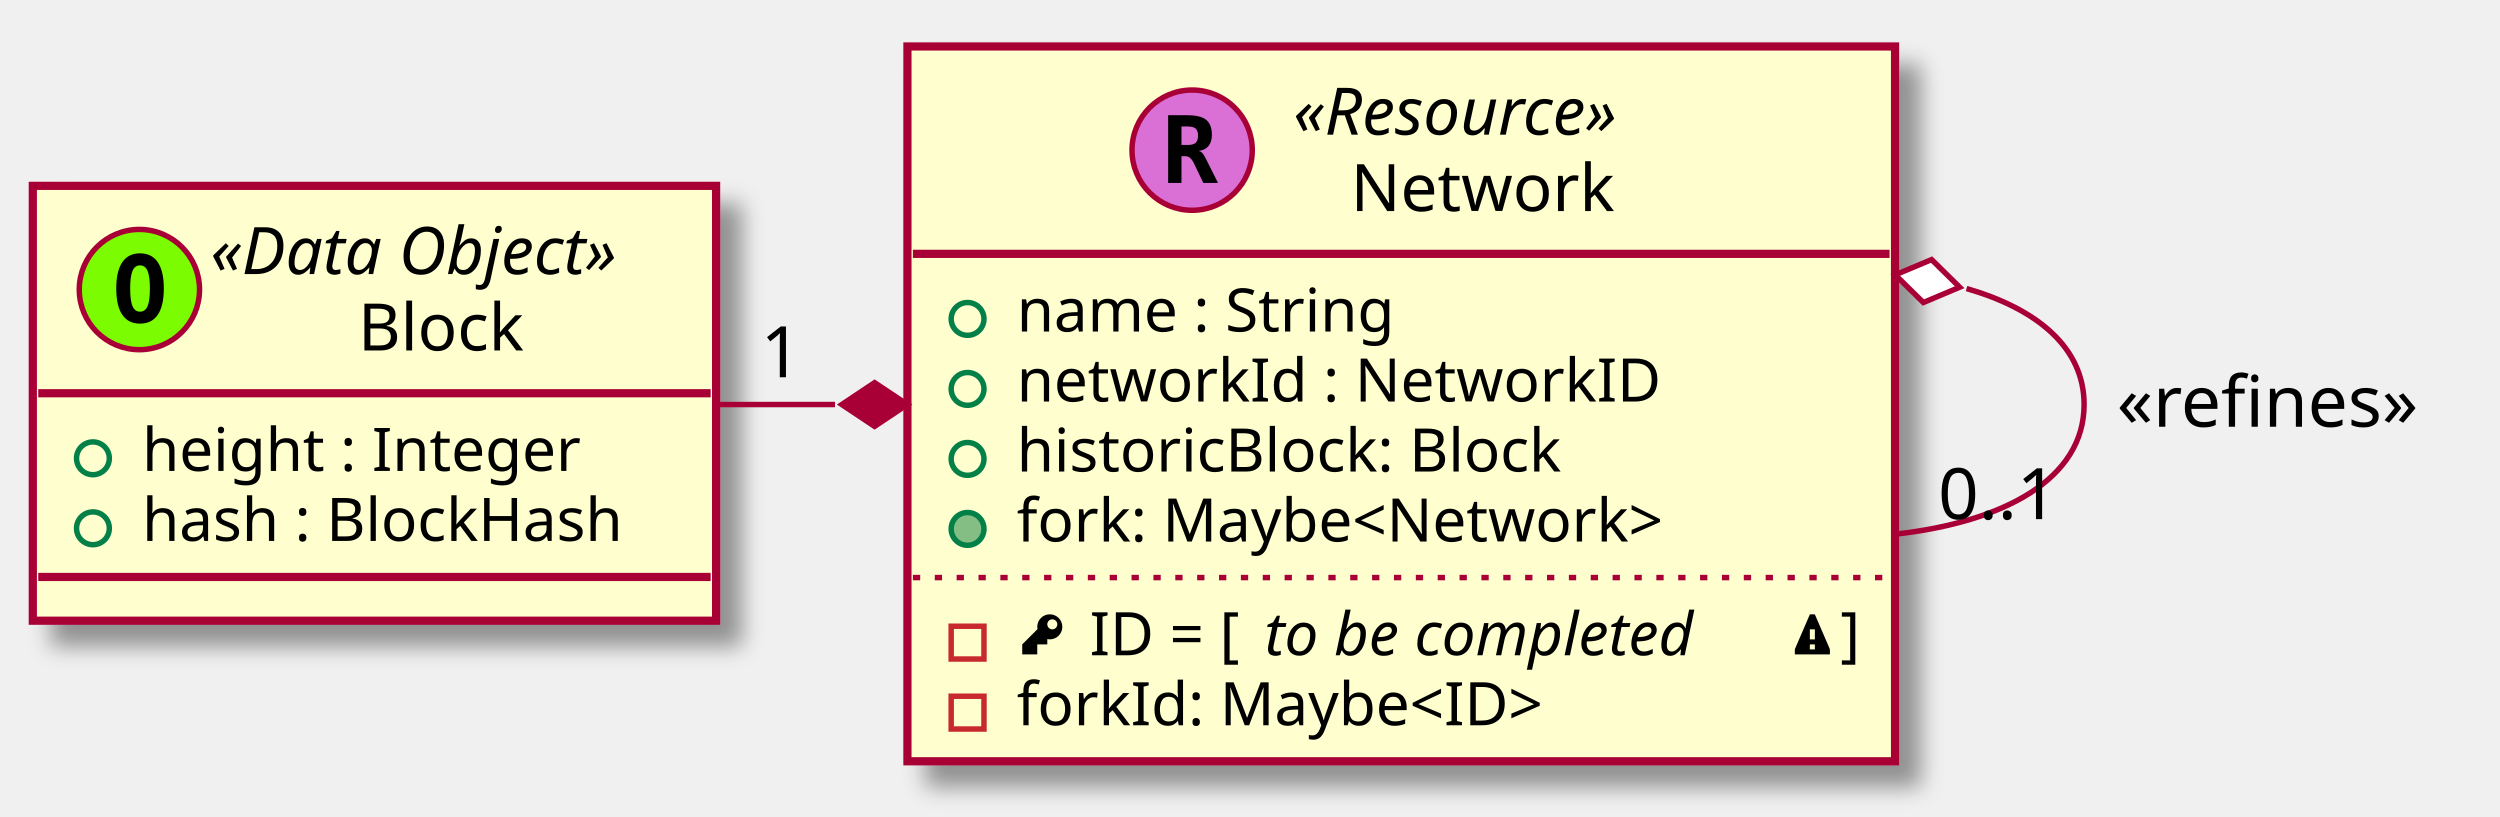
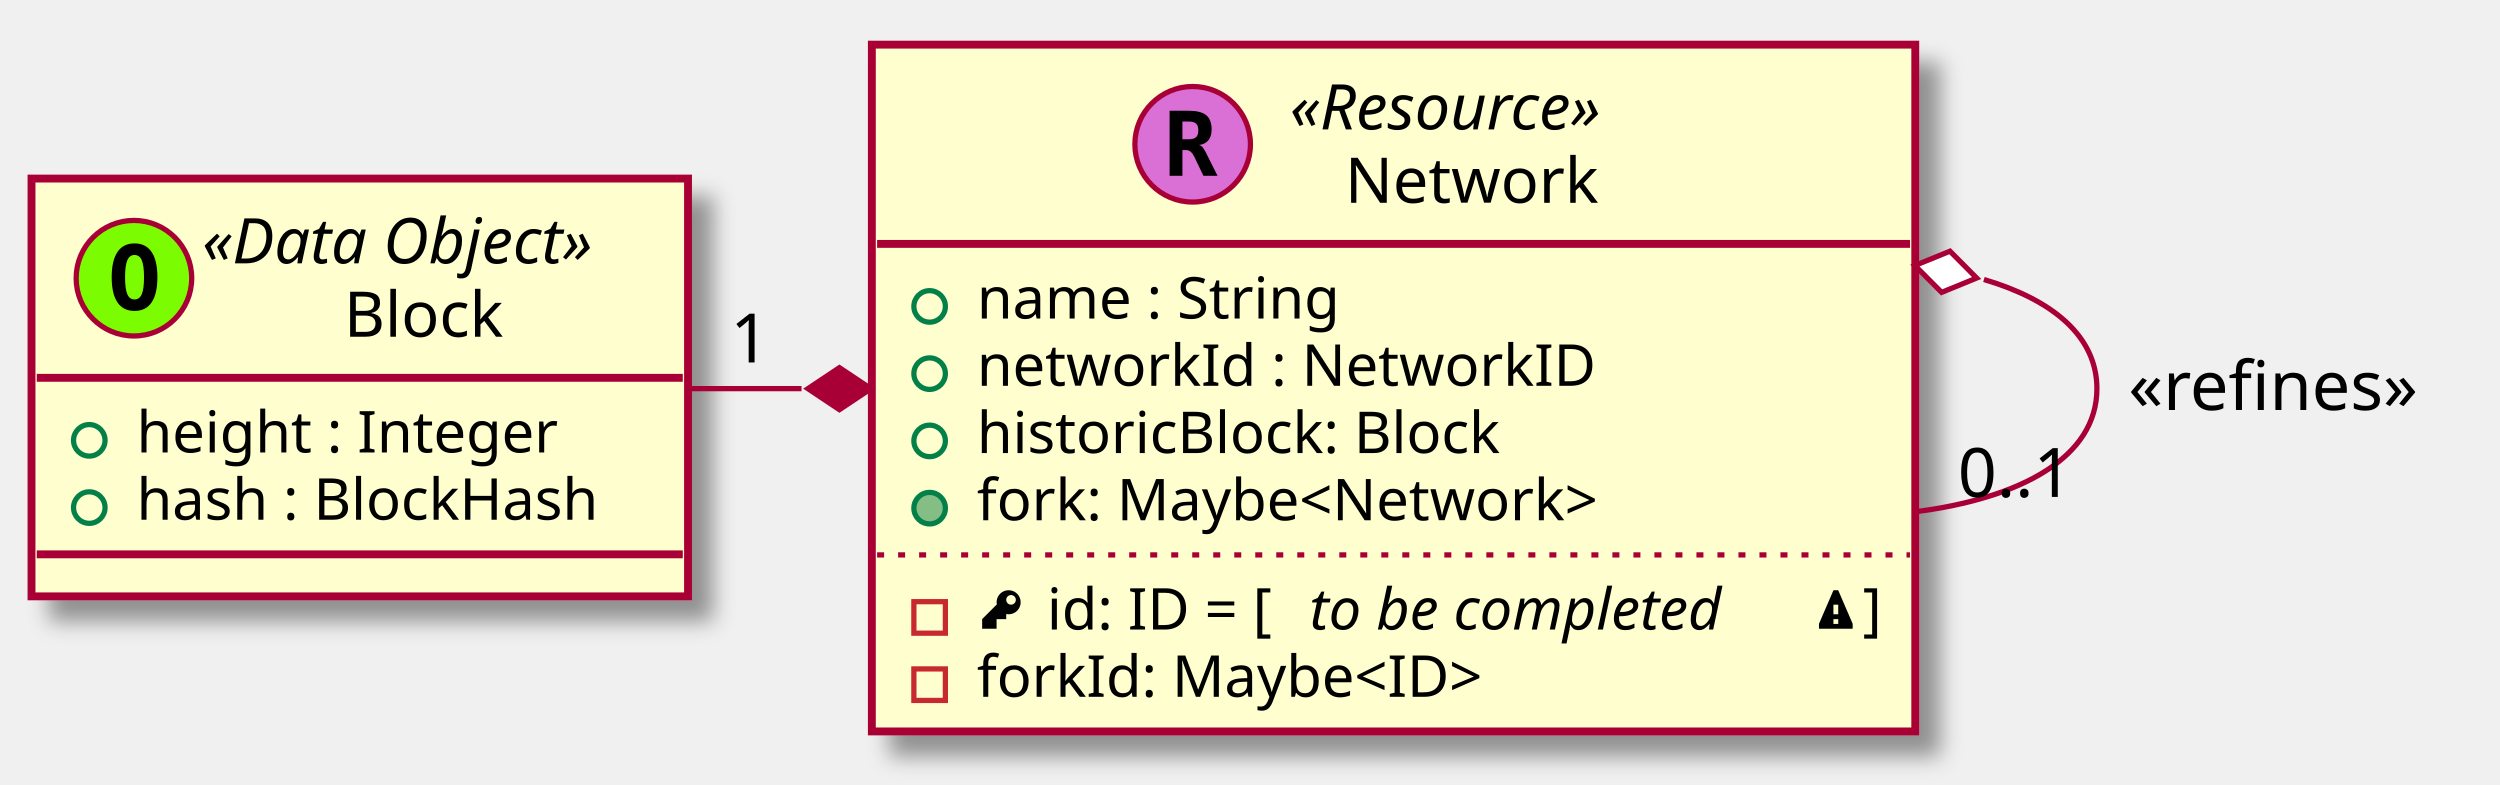
- <svg xmlns="http://www.w3.org/2000/svg" contentScriptType="application/ecmascript" contentStyleType="text/css" height="112.5px" preserveAspectRatio="none" style="width:343px;height:112px;" version="1.1" viewBox="0 0 343 112" width="343.5px" zoomAndPan="magnify">
+ <svg xmlns="http://www.w3.org/2000/svg" contentScriptType="application/ecmascript" contentStyleType="text/css" height="112.5px" preserveAspectRatio="none" style="width:357px;height:112px;" version="1.1" viewBox="0 0 357 112" width="357px" zoomAndPan="magnify">
  <defs>
-     <filter height="300%" id="ft3xz5lya5juf" width="300%" x="-1" y="-1">
+     <filter height="300%" id="f1hx0nfyyrt3ai" width="300%" x="-1" y="-1">
      <feGaussianBlur result="blurOut" stdDeviation="1.5" />
      <feColorMatrix in="blurOut" result="blurOut2" type="matrix" values="0 0 0 0 0 0 0 0 0 0 0 0 0 0 0 0 0 0 .4 0" />
      <feOffset dx="3.0" dy="3.0" in="blurOut2" result="blurOut3" />
      <feBlend in="SourceGraphic" in2="blurOut3" mode="normal" />
    </filter>
  </defs>
  <g>
-     <rect fill="#FEFECE" filter="url(#ft3xz5lya5juf)" height="98.074" id="Network" style="stroke: #A80036; stroke-width: 1.125;" width="135.5" x="124.5" y="6.375" />
-     <ellipse cx="163.562" cy="20.602" fill="#DA70D6" rx="8.25" ry="8.25" style="stroke: #A80036; stroke-width: 0.75;" />
-     <path d="M164.465,20.707 Q164.734,20.766 164.94,20.971 Q165.144,21.176 165.438,21.762 L167.113,25.102 L165.098,25.102 L163.973,22.758 Q163.926,22.652 163.844,22.477 Q163.352,21.434 162.684,21.434 L162.098,21.434 L162.098,25.102 L160.269,25.102 L160.269,15.809 L162.918,15.809 Q164.711,15.809 165.49,16.441 Q166.269,17.074 166.269,18.504 Q166.269,19.465 165.807,20.033 Q165.344,20.602 164.465,20.707 Z M162.098,17.355 L162.098,19.887 L162.965,19.887 Q163.727,19.887 164.049,19.588 Q164.371,19.289 164.371,18.609 Q164.371,17.941 164.049,17.648 Q163.727,17.355 162.965,17.355 L162.098,17.355 Z " />
-     <text fill="#000000" font-family="sans-serif" font-size="9" font-style="italic" lengthAdjust="spacingAndGlyphs" textLength="54" x="177.438" y="18.479">«Resource»</text>
-     <text fill="#000000" font-family="sans-serif" font-size="9" lengthAdjust="spacingAndGlyphs" textLength="38.25" x="185.312" y="28.956">Network</text>
-     <line style="stroke: #A80036; stroke-width: 1.125;" x1="125.25" x2="259.25" y1="34.828" y2="34.828" />
+     <rect fill="#FEFECE" filter="url(#f1hx0nfyyrt3ai)" height="98.074" id="Network" style="stroke: #A80036; stroke-width: 1.125;" width="149" x="124.5" y="6.375" />
+     <ellipse cx="170.312" cy="20.602" fill="#DA70D6" rx="8.25" ry="8.25" style="stroke: #A80036; stroke-width: 0.75;" />
+     <path d="M171.215,20.707 Q171.484,20.766 171.69,20.971 Q171.894,21.176 172.188,21.762 L173.863,25.102 L171.848,25.102 L170.723,22.758 Q170.676,22.652 170.594,22.477 Q170.102,21.434 169.434,21.434 L168.848,21.434 L168.848,25.102 L167.019,25.102 L167.019,15.809 L169.668,15.809 Q171.461,15.809 172.24,16.441 Q173.019,17.074 173.019,18.504 Q173.019,19.465 172.557,20.033 Q172.094,20.602 171.215,20.707 Z M168.848,17.355 L168.848,19.887 L169.715,19.887 Q170.477,19.887 170.799,19.588 Q171.121,19.289 171.121,18.609 Q171.121,17.941 170.799,17.648 Q170.477,17.355 169.715,17.355 L168.848,17.355 Z " />
+     <text fill="#000000" font-family="sans-serif" font-size="9" font-style="italic" lengthAdjust="spacingAndGlyphs" textLength="54" x="184.188" y="18.479">«Resource»</text>
+     <text fill="#000000" font-family="sans-serif" font-size="9" lengthAdjust="spacingAndGlyphs" textLength="38.25" x="192.062" y="28.956">Network</text>
+     <line style="stroke: #A80036; stroke-width: 1.125;" x1="125.25" x2="272.75" y1="34.828" y2="34.828" />
    <ellipse cx="132.75" cy="43.755" fill="none" rx="2.25" ry="2.25" style="stroke: #038048; stroke-width: 0.75;" />
    <text fill="#000000" font-family="sans-serif" font-size="8.25" lengthAdjust="spacingAndGlyphs" textLength="58.5" x="139.5" y="45.486">name : String</text>
    <ellipse cx="132.75" cy="53.358" fill="none" rx="2.25" ry="2.25" style="stroke: #038048; stroke-width: 0.75;" />
    <text fill="#000000" font-family="sans-serif" font-size="8.25" lengthAdjust="spacingAndGlyphs" textLength="93" x="139.5" y="55.09">networkId : NetworkID</text>
    <ellipse cx="132.75" cy="62.962" fill="none" rx="2.25" ry="2.25" style="stroke: #038048; stroke-width: 0.75;" />
    <text fill="#000000" font-family="sans-serif" font-size="8.25" lengthAdjust="spacingAndGlyphs" textLength="82.5" x="139.5" y="64.693">historicBlock: Block</text>
    <ellipse cx="132.75" cy="72.565" fill="#84BE84" rx="2.25" ry="2.25" style="stroke: #038048; stroke-width: 0.75;" />
    <text fill="#000000" font-family="sans-serif" font-size="8.25" lengthAdjust="spacingAndGlyphs" textLength="97.5" x="139.5" y="74.296">fork: Maybe&lt;Network&gt;</text>
-     <line style="stroke: #A80036; stroke-width: 0.75; stroke-dasharray: 1.0,2.0;" x1="125.25" x2="259.25" y1="79.242" y2="79.242" />
+     <line style="stroke: #A80036; stroke-width: 0.75; stroke-dasharray: 1.0,2.0;" x1="125.25" x2="272.75" y1="79.242" y2="79.242" />
    <rect fill="none" height="4.5" style="stroke: #C82930; stroke-width: 0.75;" width="4.5" x="130.5" y="85.919" />
    <path d="M144.031,84.283 C143.083,84.283 142.312,85.053 142.312,86.002 C142.312,86.112 142.335,86.206 142.356,86.303 L140.25,88.409 L140.25,89.784 L142.312,89.784 L142.312,88.409 L143.688,88.409 L143.688,87.721 L143.731,87.678 C143.827,87.699 143.921,87.721 144.032,87.721 C144.981,87.721 145.751,86.951 145.751,86.003 C145.751,85.054 144.981,84.284 144.032,84.284 M144.376,84.971 C144.754,84.971 145.063,85.281 145.063,85.659 C145.063,86.037 144.754,86.346 144.376,86.346 C143.998,86.346 143.688,86.037 143.688,85.659 C143.688,85.281 143.998,84.971 144.376,84.971 " fill="#000000" style="stroke: ; stroke-width: 0.0; stroke-dasharray: ;" />
-     <text fill="#000000" font-family="sans-serif" font-size="8.25" lengthAdjust="spacingAndGlyphs" textLength="24" x="149.5" y="89.9">ID = [</text>
-     <text fill="#000000" font-family="sans-serif" font-size="8.25" font-style="italic" lengthAdjust="spacingAndGlyphs" textLength="69" x="173.5" y="89.9">to be completed</text>
-     <path d="M248.377,84.283 C248.336,84.283 248.305,84.314 248.291,84.348 L246.271,89.032 L246.25,89.161 L246.25,89.72 C246.25,89.761 246.273,89.785 246.315,89.785 L250.999,89.785 C251.04,89.785 251.063,89.761 251.063,89.72 L251.063,89.161 L251.042,89.032 L249.022,84.348 C249.008,84.314 248.977,84.283 248.936,84.283 L248.377,84.283 M248.312,86.346 L249,86.346 L249,87.721 L248.312,87.721 L248.312,86.346 M248.312,88.408 L249,88.408 L249,89.096 L248.312,89.096 L248.312,88.408 " fill="#000000" style="stroke: ; stroke-width: 0.0; stroke-dasharray: ;" />
-     <text fill="#000000" font-family="sans-serif" font-size="8.25" lengthAdjust="spacingAndGlyphs" textLength="3" x="252.5" y="89.9">]</text>
+     <text fill="#000000" font-family="sans-serif" font-size="8.25" lengthAdjust="spacingAndGlyphs" textLength="37.5" x="149.5" y="89.9">id: ID = [</text>
+     <text fill="#000000" font-family="sans-serif" font-size="8.25" font-style="italic" lengthAdjust="spacingAndGlyphs" textLength="69" x="187" y="89.9">to be completed</text>
+     <path d="M261.877,84.283 C261.836,84.283 261.805,84.314 261.791,84.348 L259.771,89.032 L259.75,89.161 L259.75,89.72 C259.75,89.761 259.773,89.785 259.815,89.785 L264.499,89.785 C264.54,89.785 264.563,89.761 264.563,89.72 L264.563,89.161 L264.542,89.032 L262.522,84.348 C262.508,84.314 262.477,84.283 262.436,84.283 L261.877,84.283 M261.812,86.346 L262.5,86.346 L262.5,87.721 L261.812,87.721 L261.812,86.346 M261.812,88.408 L262.5,88.408 L262.5,89.096 L261.812,89.096 L261.812,88.408 " fill="#000000" style="stroke: ; stroke-width: 0.0; stroke-dasharray: ;" />
+     <text fill="#000000" font-family="sans-serif" font-size="8.25" lengthAdjust="spacingAndGlyphs" textLength="3" x="266" y="89.9">]</text>
    <rect fill="none" height="4.5" style="stroke: #C82930; stroke-width: 0.75;" width="4.5" x="130.5" y="95.522" />
    <text fill="#000000" font-family="sans-serif" font-size="8.25" lengthAdjust="spacingAndGlyphs" textLength="78.75" x="139.5" y="99.504">forkId: Maybe&lt;ID&gt;</text>
-     <rect fill="#FEFECE" filter="url(#ft3xz5lya5juf)" height="59.66" id="Block" style="stroke: #A80036; stroke-width: 1.125;" width="93.75" x="4.5" y="25.5" />
+     <rect fill="#FEFECE" filter="url(#f1hx0nfyyrt3ai)" height="59.66" id="Block" style="stroke: #A80036; stroke-width: 1.125;" width="93.75" x="4.5" y="25.5" />
    <ellipse cx="19.125" cy="39.727" fill="#7CFC00" rx="8.25" ry="8.25" style="stroke: #A80036; stroke-width: 0.75;" />
    <path d="M19.207,36.41 Q18.504,36.41 18.182,37.16 Q17.859,37.91 17.859,39.586 Q17.859,41.262 18.182,42.012 Q18.504,42.762 19.207,42.762 Q19.922,42.762 20.244,42.012 Q20.566,41.262 20.566,39.586 Q20.566,37.91 20.244,37.16 Q19.922,36.41 19.207,36.41 Z M15.949,39.586 Q15.949,37.207 16.775,35.982 Q17.602,34.758 19.207,34.758 Q20.824,34.758 21.65,35.982 Q22.477,37.207 22.477,39.586 Q22.477,41.965 21.65,43.184 Q20.824,44.402 19.207,44.402 Q17.602,44.402 16.775,43.184 Q15.949,41.965 15.949,39.586 Z " />
    <text fill="#000000" font-family="sans-serif" font-size="9" font-style="italic" lengthAdjust="spacingAndGlyphs" textLength="65.25" x="28.875" y="37.604">«Data Object»</text>
    <text fill="#000000" font-family="sans-serif" font-size="9" lengthAdjust="spacingAndGlyphs" textLength="24.75" x="49.125" y="48.081">Block</text>
    <line style="stroke: #A80036; stroke-width: 1.125;" x1="5.25" x2="97.5" y1="53.953" y2="53.953" />
    <ellipse cx="12.75" cy="62.88" fill="none" rx="2.25" ry="2.25" style="stroke: #038048; stroke-width: 0.75;" />
    <text fill="#000000" font-family="sans-serif" font-size="8.25" lengthAdjust="spacingAndGlyphs" textLength="65.25" x="19.5" y="64.611">height : Integer</text>
    <ellipse cx="12.75" cy="72.483" fill="none" rx="2.25" ry="2.25" style="stroke: #038048; stroke-width: 0.75;" />
    <text fill="#000000" font-family="sans-serif" font-size="8.25" lengthAdjust="spacingAndGlyphs" textLength="74.25" x="19.5" y="74.215">hash : BlockHash</text>
    <line style="stroke: #A80036; stroke-width: 1.125;" x1="5.25" x2="97.5" y1="79.16" y2="79.16" />
-     <path d="M269.809,39.588 C279.537,42.396 285.938,47.7 285.938,55.5 C285.938,65.688 275.019,71.618 260.027,73.289 " fill="none" id="Network-Network" style="stroke: #A80036; stroke-width: 0.75;" />
-     <polygon fill="#FFFFFF" points="260.027,37.711,263.881,41.505,268.866,39.407,265.012,35.613,260.027,37.711" style="stroke: #A80036; stroke-width: 0.75;" />
-     <text fill="#000000" font-family="sans-serif" font-size="9.75" lengthAdjust="spacingAndGlyphs" textLength="44.25" x="290.438" y="58.55">«refines»</text>
-     <text fill="#000000" font-family="sans-serif" font-size="9.75" lengthAdjust="spacingAndGlyphs" textLength="18" x="265.906" y="71.224">0..1</text>
-     <path d="M98.004,55.5 C103.522,55.5 109.041,55.5 114.559,55.5 " fill="none" id="Block-Network" style="stroke: #A80036; stroke-width: 0.75;" />
-     <polygon fill="#A80036" points="124.493,55.5,119.993,52.5,115.493,55.5,119.993,58.5,124.493,55.5" style="stroke: #A80036; stroke-width: 0.75;" />
-     <text fill="#000000" font-family="sans-serif" font-size="9.75" lengthAdjust="spacingAndGlyphs" textLength="6" x="104.363" y="51.761">1</text>
+     <path d="M283.302,39.913 C293.08,42.796 299.438,47.992 299.438,55.5 C299.438,65.307 288.592,71.168 273.445,73.084 " fill="none" id="Network-Network" style="stroke: #A80036; stroke-width: 0.75;" />
+     <polygon fill="#FFFFFF" points="273.445,37.916,277.26,41.75,282.266,39.703,278.452,35.869,273.445,37.916" style="stroke: #A80036; stroke-width: 0.75;" />
+     <text fill="#000000" font-family="sans-serif" font-size="9.75" lengthAdjust="spacingAndGlyphs" textLength="44.25" x="303.938" y="58.55">«refines»</text>
+     <text fill="#000000" font-family="sans-serif" font-size="9.75" lengthAdjust="spacingAndGlyphs" textLength="18" x="279.574" y="70.967">0..1</text>
+     <path d="M97.936,55.5 C103.444,55.5 108.951,55.5 114.457,55.5 " fill="none" id="Block-Network" style="stroke: #A80036; stroke-width: 0.75;" />
+     <polygon fill="#A80036" points="124.37,55.5,119.87,52.5,115.37,55.5,119.87,58.5,124.37,55.5" style="stroke: #A80036; stroke-width: 0.75;" />
+     <text fill="#000000" font-family="sans-serif" font-size="9.75" lengthAdjust="spacingAndGlyphs" textLength="6" x="104.287" y="51.761">1</text>
  </g>
</svg>
